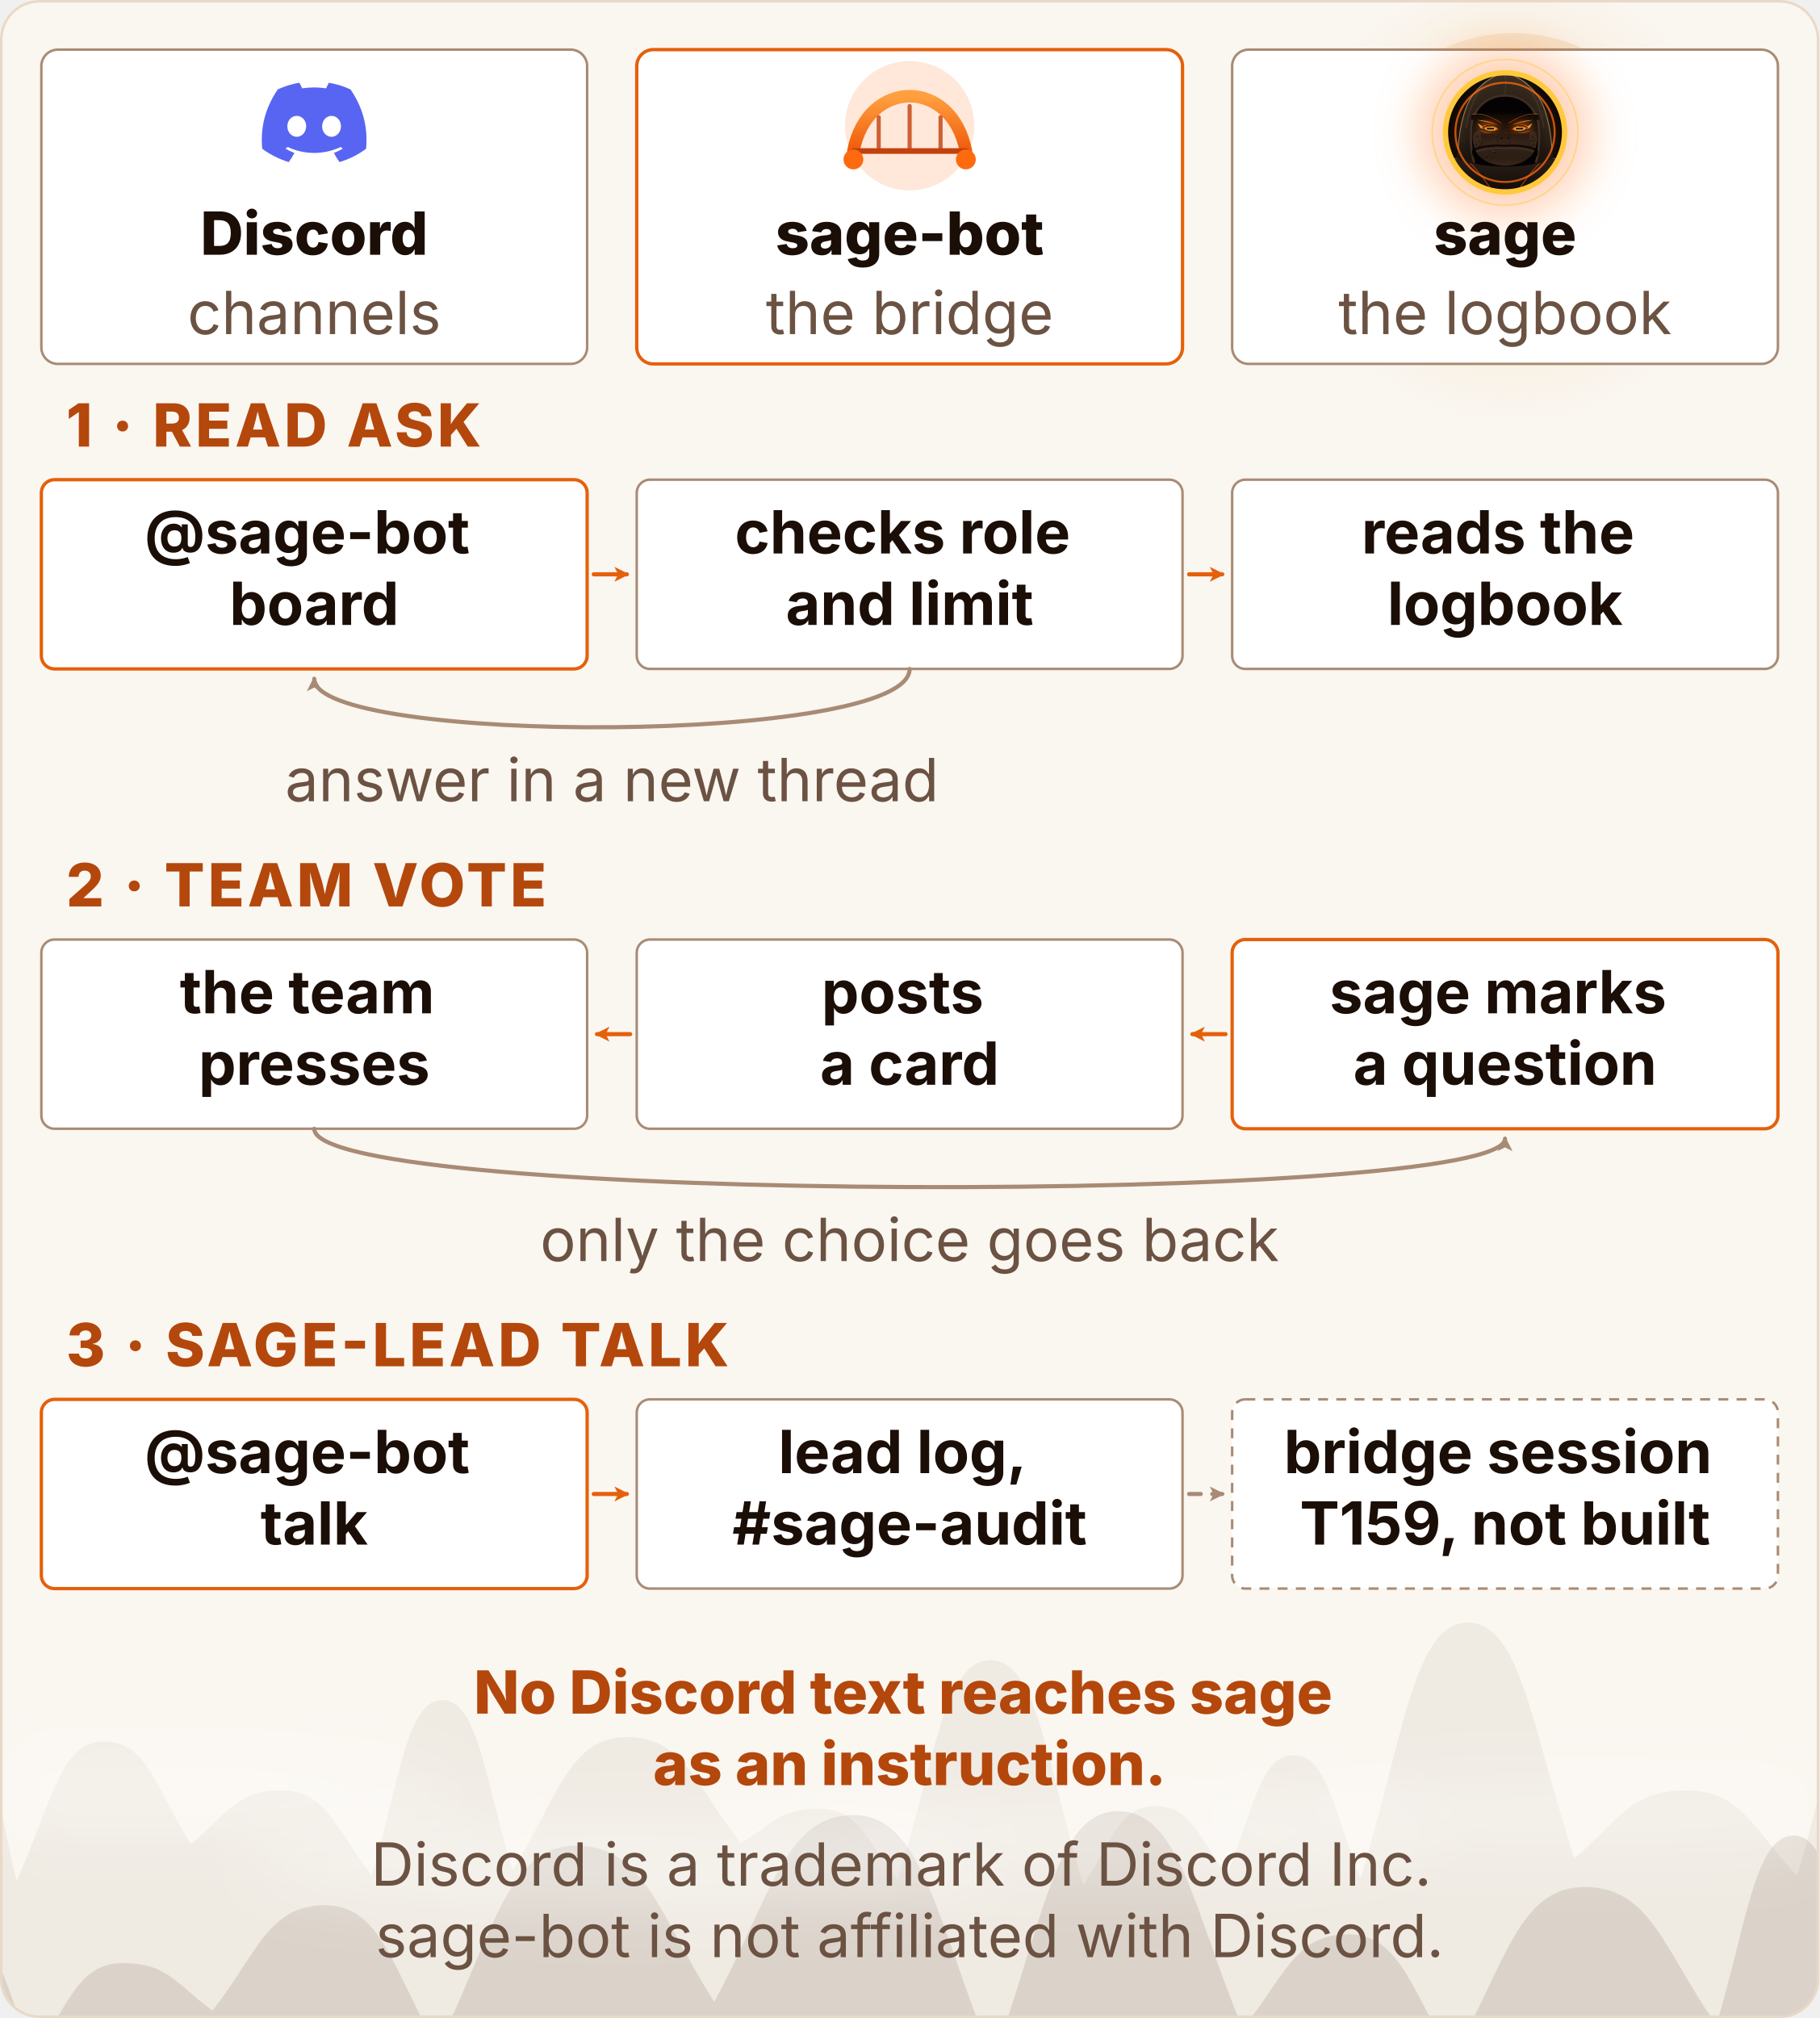
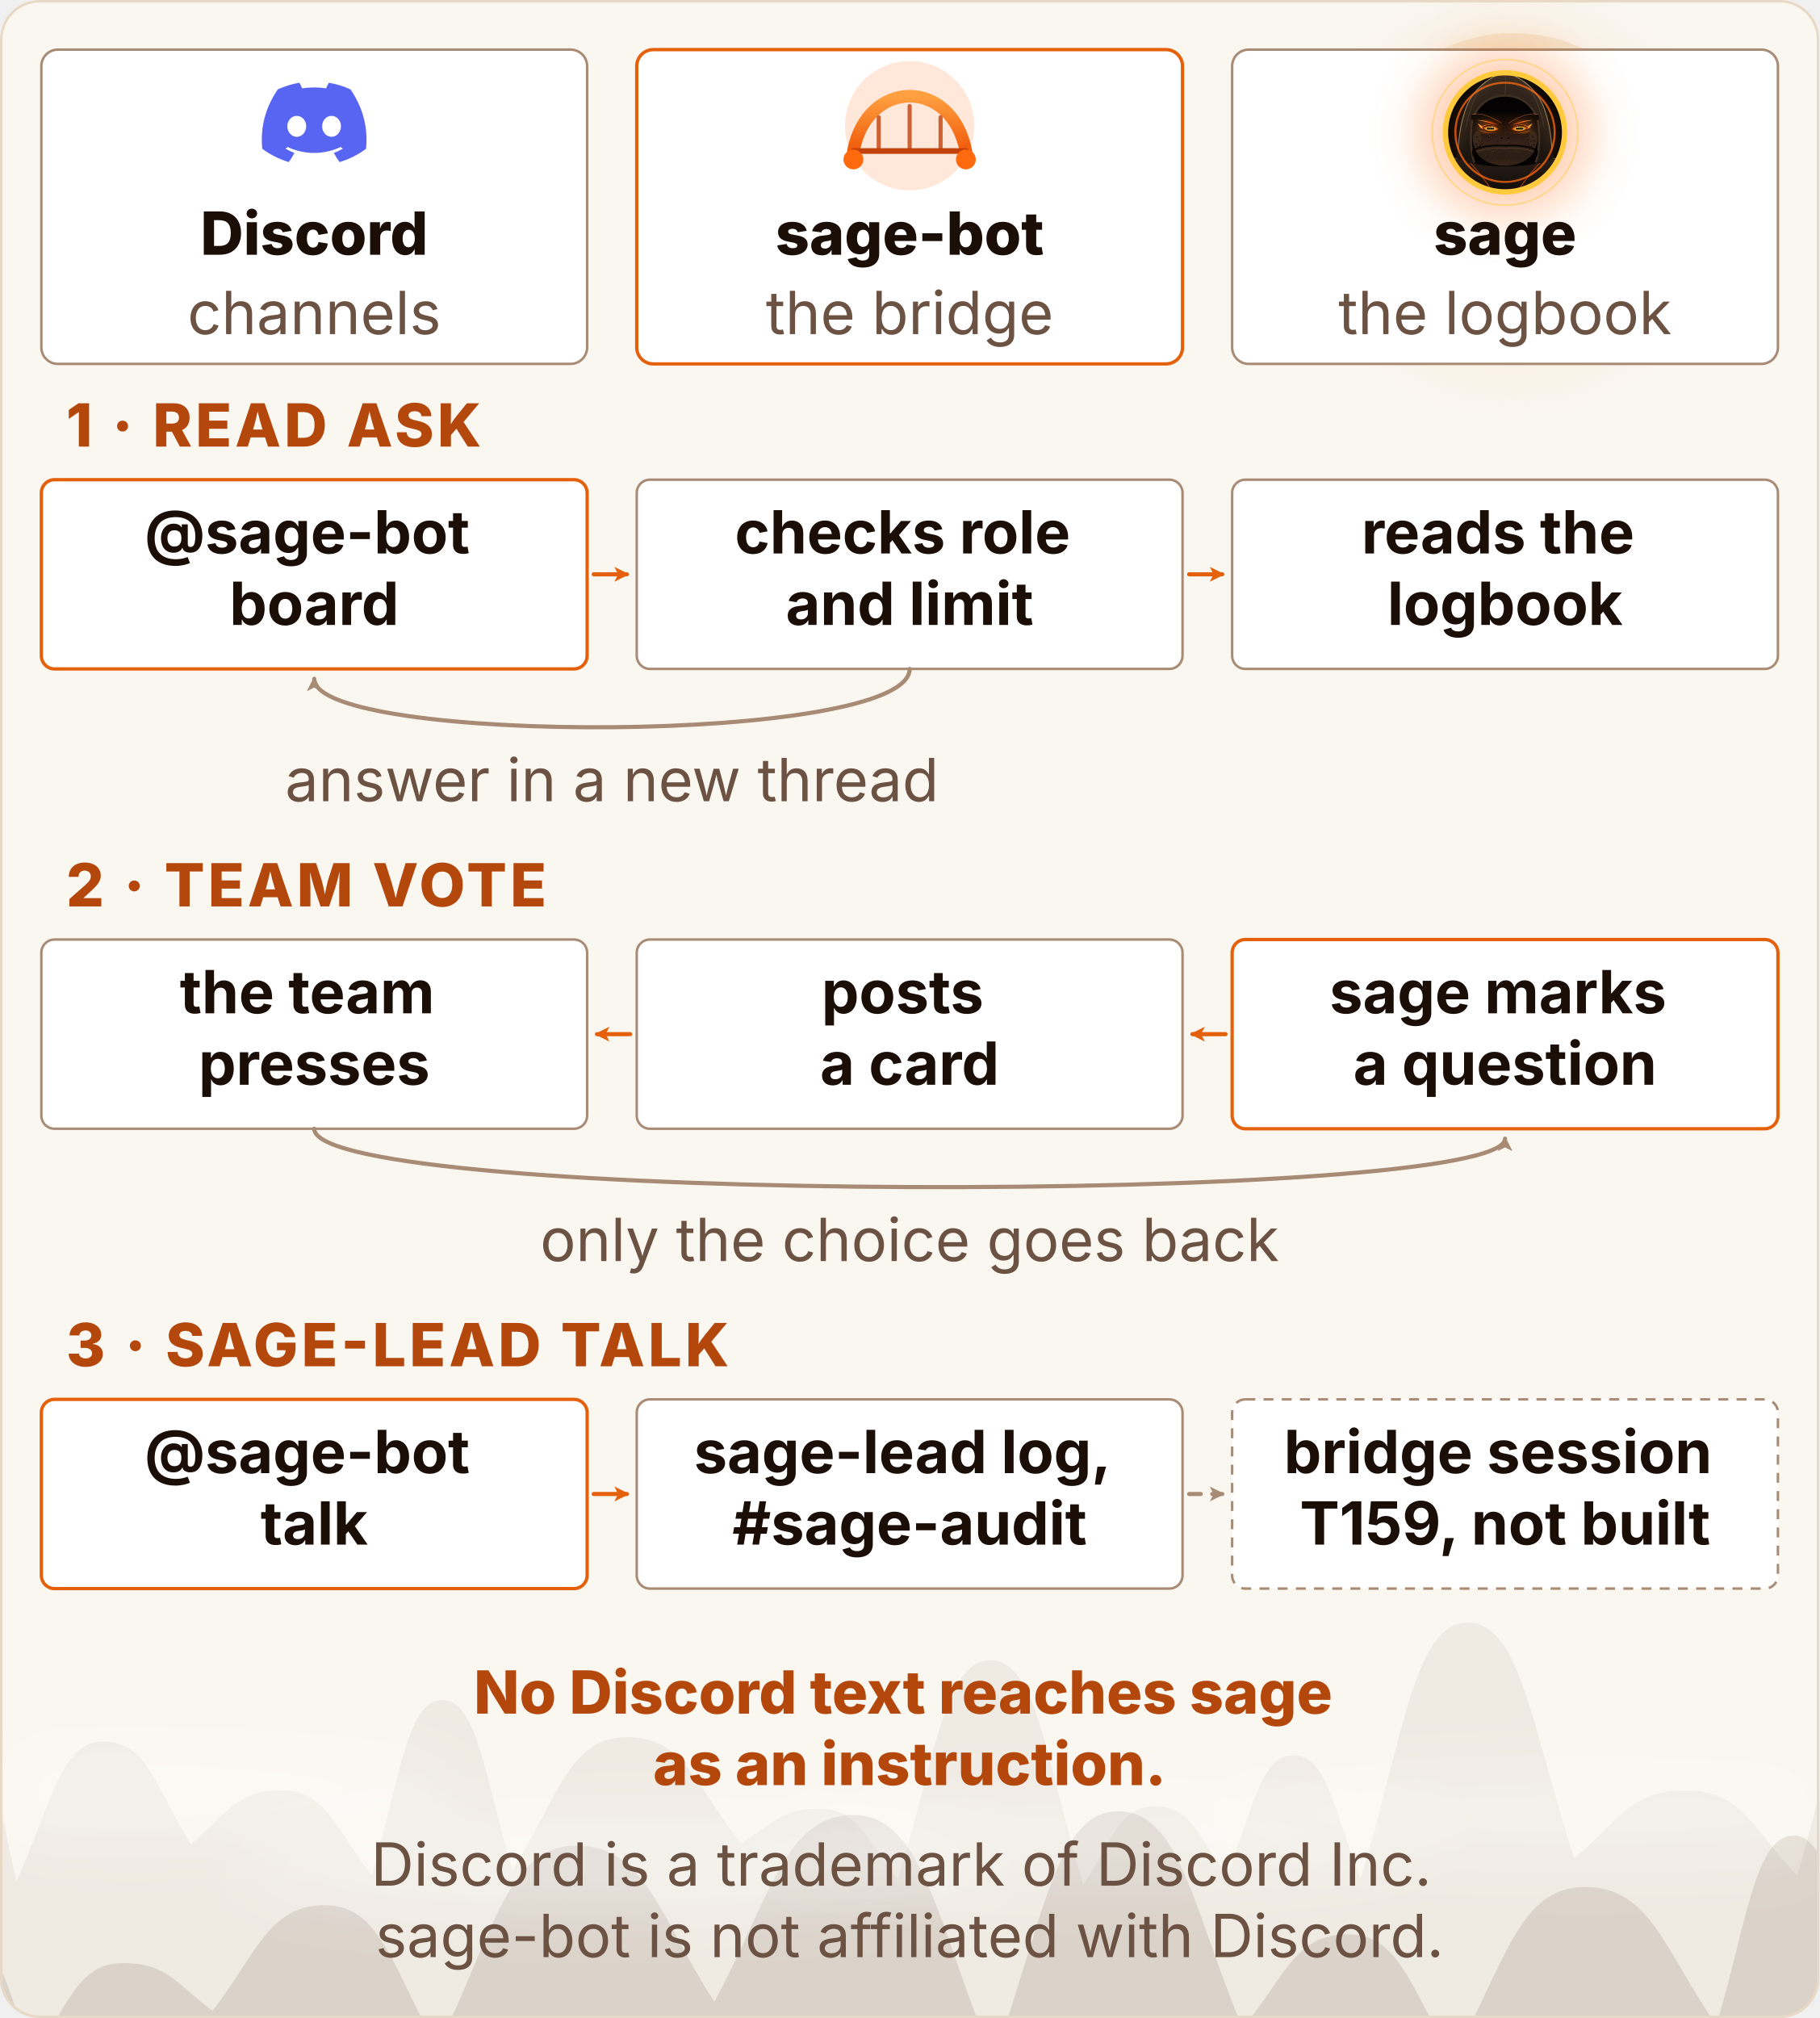
- <svg xmlns="http://www.w3.org/2000/svg" viewBox="0 0 1100 1220" width="1100" height="1220" role="img" aria-label="How sage-bot works: a read ask gets its answer in a new thread, a team vote gives sage only the chosen option, and a sage-lead's talk goes only to the lead log.">
+ <svg xmlns="http://www.w3.org/2000/svg" viewBox="0 0 1100 1220" width="1100" height="1220" role="img" aria-label="How sage-bot works: a read ask gets its answer in a new thread, a team vote gives sage only the chosen option, and a sage-lead's talk goes only to the sage-lead log.">
  <style>.pulse{animation:pulse 5s ease-in-out infinite}@keyframes pulse{50%{opacity:.55}}@media (prefers-reduced-motion:reduce){.pulse{animation:none}}</style>
  <defs>
    <linearGradient id="how-l-sky" x1="0" y1="0" x2="0" y2="1">
      <stop offset="0" stop-color="#080605" />
      <stop offset="0.45" stop-color="#1B120C" />
      <stop offset="0.72" stop-color="#22160E" />
      <stop offset="1" stop-color="#0A0706" />
    </linearGradient>
    <radialGradient id="how-l-haze">
      <stop offset="0" stop-color="#FF8A2A" stop-opacity="0.6" />
      <stop offset="0.5" stop-color="#FF6A0F" stop-opacity="0.2" />
      <stop offset="1" stop-color="#FF6A0F" stop-opacity="0" />
    </radialGradient>
    <radialGradient id="how-l-moonglow">
      <stop offset="0.55" stop-color="#F2CD96" stop-opacity="0.5" />
      <stop offset="1" stop-color="#F2CD96" stop-opacity="0" />
    </radialGradient>
    <radialGradient id="how-l-moon" cx="0.4" cy="0.36" r="0.72">
      <stop offset="0" stop-color="#F8E7C6" />
      <stop offset="0.6" stop-color="#E4BC88" />
      <stop offset="1" stop-color="#B8844F" />
    </radialGradient>
    <radialGradient id="how-l-iris" cx="0.51" cy="0.52" r="0.56">
      <stop offset="0" stop-color="#FFF4C2" />
      <stop offset="0.16" stop-color="#FFD54A" />
      <stop offset="0.4" stop-color="#FDB022" />
      <stop offset="0.66" stop-color="#EE7A0C" />
      <stop offset="0.86" stop-color="#A83E08" />
      <stop offset="1" stop-color="#4A1803" />
    </radialGradient>
    <linearGradient id="how-l-lid" x1="0" y1="0.34" x2="0" y2="0.96">
      <stop offset="0" stop-color="#000" stop-opacity="0.85" />
      <stop offset="1" stop-color="#000" stop-opacity="0" />
    </linearGradient>
    <linearGradient id="how-l-markR" x1="0" y1="0.5" x2="1" y2="0.3">
      <stop offset="0" stop-color="#B83A0A" />
      <stop offset="0.55" stop-color="#FF6A0F" />
      <stop offset="1" stop-color="#FFB050" />
    </linearGradient>
    <linearGradient id="how-l-markL" x1="1" y1="0.5" x2="0" y2="0.3">
      <stop offset="0" stop-color="#B83A0A" />
      <stop offset="0.55" stop-color="#FF6A0F" />
      <stop offset="1" stop-color="#FFB050" />
    </linearGradient>
    <linearGradient id="how-l-skin" x1="0" y1="0" x2="0" y2="1">
      <stop offset="0" stop-color="#040202" />
      <stop offset="0.32" stop-color="#1A110B" />
      <stop offset="0.6" stop-color="#33231A" />
      <stop offset="0.86" stop-color="#2C1E14" />
      <stop offset="1" stop-color="#3A2618" />
    </linearGradient>
    <linearGradient id="how-l-robe" x1="0" y1="0" x2="0" y2="1">
      <stop offset="0" stop-color="#2B2018" />
      <stop offset="1" stop-color="#100B08" />
    </linearGradient>
    <linearGradient id="how-l-bust" x1="0" y1="0" x2="0" y2="1">
      <stop offset="0" stop-color="#2B2018" />
      <stop offset="1" stop-color="#0A0604" />
    </linearGradient>
    <linearGradient id="how-l-hood" x1="0" y1="0" x2="0" y2="1">
      <stop offset="0" stop-color="#382A1F" />
      <stop offset="1" stop-color="#18120D" />
    </linearGradient>
    <linearGradient id="how-l-rock" x1="0" y1="0" x2="0" y2="1">
      <stop offset="0" stop-color="#33271D" />
      <stop offset="1" stop-color="#0D0907" />
    </linearGradient>
    <radialGradient id="how-l-disc" cx="0.5" cy="0.42" r="0.62">
      <stop offset="0" stop-color="#3B2B1E" />
      <stop offset="1" stop-color="#100B08" />
    </radialGradient>
    <radialGradient id="how-l-orb" cx="0.4" cy="0.38" r="0.65">
      <stop offset="0" stop-color="#FFF6D0" />
      <stop offset="0.45" stop-color="#FFC93C" />
      <stop offset="1" stop-color="#FF6A0F" />
    </radialGradient>
    <linearGradient id="how-l-fall" x1="0" y1="0" x2="0" y2="1">
      <stop offset="0" stop-color="#F4E6CC" stop-opacity="0.95" />
      <stop offset="1" stop-color="#F4E6CC" stop-opacity="0" />
    </linearGradient>
    <linearGradient id="how-l-word" x1="0" y1="0" x2="0" y2="1">
      <stop offset="0.2" stop-color="#FFF8EC" />
      <stop offset="0.5" stop-color="#FFD27A" />
      <stop offset="0.72" stop-color="#FF8A2A" />
      <stop offset="0.9" stop-color="#E2470A" />
    </linearGradient>
    <linearGradient id="how-l-ember" x1="0" y1="0" x2="0" y2="1">
      <stop offset="0" stop-color="#FFA040" />
      <stop offset="1" stop-color="#F05A0A" />
    </linearGradient>
    <filter id="how-l-wordglow" x="-10%" y="-20%" width="120%" height="140%">
      <feGaussianBlur in="SourceAlpha" stdDeviation="10" result="b" />
      <feFlood flood-color="#FF6A0F" flood-opacity="0.7" />
      <feComposite in2="b" operator="in" result="g" />
      <feMerge>
        <feMergeNode in="g" />
        <feMergeNode in="SourceGraphic" />
      </feMerge>
    </filter>
    <filter id="how-l-glow" x="-50%" y="-50%" width="200%" height="200%">
      <feGaussianBlur in="SourceGraphic" stdDeviation="2.6" result="b" />
      <feMerge>
        <feMergeNode in="b" />
        <feMergeNode in="SourceGraphic" />
      </feMerge>
    </filter>
    <filter id="how-l-blur" x="-50%" y="-50%" width="200%" height="200%">
      <feGaussianBlur stdDeviation="14" />
    </filter>
    <filter id="how-l-mist" x="-30%" y="-200%" width="160%" height="500%">
      <feGaussianBlur stdDeviation="20" />
    </filter>
    <marker id="how-l-hot" viewBox="0 0 12 12" refX="10" refY="6" markerWidth="9" markerHeight="9" markerUnits="userSpaceOnUse" orient="auto-start-reverse">
      <path d="M0 0 L12 6 L0 12 L3 6 z" fill="#E5600B" />
    </marker>
    <marker id="how-l-muted" viewBox="0 0 12 12" refX="10" refY="6" markerWidth="9" markerHeight="9" markerUnits="userSpaceOnUse" orient="auto-start-reverse">
      <path d="M0 0 L12 6 L0 12 L3 6 z" fill="#A88B75" />
    </marker>
    <marker id="how-l-bad" viewBox="0 0 12 12" refX="10" refY="6" markerWidth="9" markerHeight="9" markerUnits="userSpaceOnUse" orient="auto-start-reverse">
      <path d="M0 0 L12 6 L0 12 L3 6 z" fill="#C7361F" />
    </marker>
    <marker id="how-l-loop" viewBox="0 0 12 12" refX="10" refY="6" markerWidth="9" markerHeight="9" markerUnits="userSpaceOnUse" orient="auto-start-reverse">
      <path d="M0 0 L12 6 L0 12 L3 6 z" fill="#B4470C" />
    </marker>
    <clipPath id="how-l-frame">
      <rect width="1100" height="1220" rx="24" />
    </clipPath>
  </defs>
  <g clip-path="url(#how-l-frame)">
    <rect width="1100" height="1220" rx="24" fill="#FAF6F0" />
    <circle cx="915" cy="120" r="134.4" fill="url(#how-l-moonglow)" opacity="0.4" />
    <circle cx="915" cy="120" r="100" fill="url(#how-l-moon)" opacity="0.3" />
    <path d="M-60 1220 L-60 1140 C-46 1079.8 -42.5 1030.6 -25 1030.6 C-7.5 1030.6 -4 1078.6 10 1137.3 C31.1 1090.8 36.3 1052.8 62.6 1052.8 C89 1052.8 94.2 1080.8 115.3 1114.9 C137.2 1097 142.7 1082.4 170 1082.4 C197.4 1082.4 202.9 1105.6 224.8 1133.9 C241.8 1075.5 246.1 1027.8 267.4 1027.8 C288.6 1027.8 292.9 1074.1 309.9 1130.7 C337.5 1086.4 344.4 1050.2 378.9 1050.2 C413.4 1050.2 420.3 1079.1 447.9 1114.3 C466.9 1102.9 471.7 1093.5 495.4 1093.5 C519.2 1093.5 523.9 1112.8 542.9 1136.3 C565.3 1063.4 570.9 1003.7 598.9 1003.7 C626.9 1003.7 632.5 1064.9 655 1139.6 C672.3 1113.4 676.7 1091.9 698.4 1091.9 C720.1 1091.9 724.5 1110.6 741.8 1133.4 C758 1093.7 762 1061.2 782.2 1061.2 C802.4 1061.2 806.5 1094.8 822.6 1135.9 C848.5 1050.7 855 981 887.3 981 C919.6 981 926.1 1045.1 951.9 1123.4 C978.9 1100.9 985.6 1082.4 1019.3 1082.4 C1052.9 1082.4 1059.7 1105.6 1086.6 1134 C1108.6 1060.3 1114.1 1000 1141.5 1000 C1169 1000 1174.5 1046.1 1196.5 1102.4 L1196.5 1220 Z" fill="#8C7867" opacity="0.1" />
    <path d="M-60 1220 L-60 1250 C-44 1207.1 -40 1172 -20 1172 C0 1172 4 1203.8 20.1 1242.7 C41.7 1212 47.2 1186.8 74.3 1186.8 C101.4 1186.8 106.8 1199.7 128.5 1215.6 C155.7 1180.5 162.5 1151.8 196.5 1151.8 C230.5 1151.8 237.3 1190.5 264.5 1237.8 C298 1170.7 306.4 1115.8 348.2 1115.8 C390.1 1115.8 398.5 1158.3 431.9 1210.2 C465.7 1148.1 474.1 1097.3 516.2 1097.3 C558.4 1097.3 566.8 1163.9 600.5 1245.3 C630.7 1162.7 638.2 1095 675.9 1095 C713.6 1095 721.2 1154.1 751.4 1226.3 C776.8 1195 783.1 1169.4 814.9 1169.4 C846.7 1169.4 853 1203.1 878.4 1244.1 C910.3 1187.3 918.3 1140.8 958.1 1140.8 C997.9 1140.8 1005.9 1178.4 1037.8 1224.3 C1056.5 1161.3 1061.2 1109.7 1084.7 1109.7 C1108.2 1109.7 1112.9 1171.4 1131.7 1246.7 C1154 1213.1 1159.6 1185.5 1187.5 1185.5 C1215.4 1185.5 1221 1196.7 1243.4 1210.3 L1243.4 1220 Z" fill="#8C7867" opacity="0.2" />
    <ellipse cx="80" cy="1083.1" rx="203.6" ry="26" fill="#FFFFFF" opacity="0.4" filter="url(#how-l-mist)" />
    <ellipse cx="375.7" cy="1125.1" rx="230.1" ry="26" fill="#FFFFFF" opacity="0.4" filter="url(#how-l-mist)" />
    <ellipse cx="666.1" cy="1108.7" rx="205.4" ry="26" fill="#FFFFFF" opacity="0.3" filter="url(#how-l-mist)" />
    <ellipse cx="958.9" cy="1096.6" rx="234.2" ry="26" fill="#FFFFFF" opacity="0.3" filter="url(#how-l-mist)" />
    <rect x="25" y="30" width="330" height="190" rx="10" fill="#FFFFFF" stroke="#A88B75" stroke-width="1.5" />
    <svg x="158.3" y="50" width="63.3" height="48" viewBox="0 0 126.644 96">
      <path d="M81.15,0c-1.238,2.197-2.349,4.47-3.359,6.794-9.598-1.44-19.372-1.44-28.994,0-.985-2.324-2.122-4.597-3.359-6.794-9.017,1.541-17.806,4.243-26.14,8.057C2.779,32.53-1.691,56.373.531,79.886c9.673,7.148,20.508,12.603,32.05,16.088,2.601-3.485,4.9-7.198,6.87-11.062-3.738-1.389-7.35-3.132-10.81-5.152.909-.657,1.793-1.339,2.652-1.995,20.281,9.547,43.77,9.547,64.076,0,.859.707,1.743,1.389,2.652,1.995-3.46,2.046-7.072,3.763-10.835,5.178,1.97,3.864,4.268,7.577,6.87,11.062,11.542-3.485,22.377-8.916,32.051-16.063,2.626-27.277-4.496-50.917-18.817-71.855C98.981,4.268,90.192,1.566,81.175.051l-.025-.051ZM42.28,65.414c-6.238,0-11.416-5.657-11.416-12.653s4.976-12.679,11.391-12.679,11.517,5.708,11.416,12.679c-.101,6.971-5.026,12.653-11.391,12.653ZM84.358,65.414c-6.264,0-11.391-5.657-11.391-12.653s4.976-12.679,11.391-12.679,11.492,5.708,11.391,12.679c-.101,6.971-5.026,12.653-11.391,12.653Z" fill="#5865f2" />
    </svg>
    <text x="190" y="154" font-family="-apple-system, BlinkMacSystemFont, 'Segoe UI', Inter, Helvetica, Arial, sans-serif" font-size="36" font-weight="800" fill="#1A0E07" text-anchor="middle">
      <tspan x="190" dy="0">Discord</tspan>
    </text>
    <text x="190" y="202" font-family="-apple-system, BlinkMacSystemFont, 'Segoe UI', Inter, Helvetica, Arial, sans-serif" font-size="36" font-weight="400" fill="#6B5242" text-anchor="middle">
      <tspan x="190" dy="0">channels</tspan>
    </text>
    <rect x="385" y="30" width="330" height="190" rx="10" fill="#FFFFFF" stroke="#E5600B" stroke-width="2" />
    <g class="pulse">
      <circle cx="550" cy="76" r="39.1" fill="#FF6A0F" opacity="0.16" />
    </g>
    <path d="M516 91.3 C 524.5 47.1, 575.5 47.1, 584 91.3" fill="none" stroke="url(#how-l-ember)" stroke-width="7.6" stroke-linecap="round" />
    <path d="M516 91.3 L 584 91.3" fill="none" stroke="#C2410C" stroke-width="3.4" stroke-linecap="round" />
    <path d="M531.3 70.9 L 531.3 91.3 M550 64.1 L 550 91.3 M568.7 70.9 L 568.7 91.3" fill="none" stroke="#C2410C" stroke-width="2.5" stroke-linecap="round" opacity="0.8" />
    <circle cx="516" cy="96.4" r="6" fill="#FF6A0F" />
    <circle cx="584" cy="96.4" r="6" fill="#FF6A0F" />
    <text x="550" y="154" font-family="-apple-system, BlinkMacSystemFont, 'Segoe UI', Inter, Helvetica, Arial, sans-serif" font-size="36" font-weight="800" fill="#1A0E07" text-anchor="middle">
      <tspan x="550" dy="0">sage-bot</tspan>
    </text>
    <text x="550" y="202" font-family="-apple-system, BlinkMacSystemFont, 'Segoe UI', Inter, Helvetica, Arial, sans-serif" font-size="36" font-weight="400" fill="#6B5242" text-anchor="middle">
      <tspan x="550" dy="0">the bridge</tspan>
    </text>
    <rect x="745" y="30" width="330" height="190" rx="10" fill="#FFFFFF" stroke="#A88B75" stroke-width="1.5" />
    <g class="pulse">
      <circle cx="910" cy="80" r="50" fill="#FF6A0F" opacity="0.34" filter="url(#how-l-blur)" />
    </g>
    <circle cx="910" cy="80" r="44" fill="none" stroke="#FFC93C" stroke-width="1" opacity="0.45" />
    <defs>
      <clipPath id="how-l-emblem">
        <circle cx="910" cy="80" r="36" />
      </clipPath>
    </defs>
    <circle cx="910" cy="80" r="36" fill="#0A0604" />
    <g clip-path="url(#how-l-emblem)">
      <g class="pulse">
        <ellipse cx="910" cy="80.9" rx="39.8" ry="30.3" fill="url(#how-l-haze)" opacity="0.48" />
      </g>
      <path d="M885 94.5 C878.2 96 871 99.5 867.9 109.3 L866.4 121.8 L953.6 121.8 L952.1 109.3 C949 99.5 941.8 96 935 94.5 Z" fill="url(#how-l-bust)" />
      <path d="M881.6 95.3 C876.3 96.8 870.6 100.2 867.9 109.7" fill="none" stroke="#F2C88C" stroke-width="0.4" opacity="0.45" stroke-linecap="round" />
      <path d="M938.4 95.3 C943.7 96.8 949.4 100.2 952.1 109.7" fill="none" stroke="#F2C88C" stroke-width="0.4" opacity="0.45" stroke-linecap="round" />
      <path d="M887.3 96.8 C892.6 102.1 898.6 109.3 905.1 119.9" fill="none" stroke="#C2410C" stroke-width="0.6" opacity="0.8" stroke-linecap="round" />
      <path d="M932.7 96.8 C927.4 102.1 921.4 109.3 914.9 119.9" fill="none" stroke="#C2410C" stroke-width="0.6" opacity="0.8" stroke-linecap="round" />
      <path d="M910 43.4 C914.9 45.3 927.8 50.2 933.5 65 C936.9 73.7 938 84.7 939.2 95.7 C933.1 99.1 923.3 100.6 910 100.6 C896.7 100.6 886.9 99.1 880.8 95.7 C882 84.7 883.1 73.7 886.5 65 C892.2 50.2 905.1 45.3 910 43.4 Z" fill="url(#how-l-hood)" />
      <path d="M898.3 49.1 C892.6 55.9 888.4 65.4 886.5 77.1" fill="none" stroke="#4A392B" stroke-width="0.5" opacity="0.8" stroke-linecap="round" />
      <path d="M921.7 49.1 C927.4 55.9 931.6 65.4 933.5 77.1" fill="none" stroke="#4A392B" stroke-width="0.5" opacity="0.8" stroke-linecap="round" />
      <path d="M910 43.4 C910.6 48.3 910.4 52.8 910 57" fill="none" stroke="#4A392B" stroke-width="0.5" stroke-linecap="round" opacity="0.8" />
      <path d="M881.6 90.4 C882.3 80.9 883.5 73.3 886.5 65 C892.2 50.2 905.1 45.3 910 43.4 C914.9 45.3 927.8 50.2 933.5 65 C936.5 73.3 937.7 80.9 938.4 90.4" fill="none" stroke="#F2C88C" stroke-width="0.5" opacity="0.6" filter="url(#how-l-glow)" />
      <path d="M910 57.8 C921 57.8 928.6 65.4 930.1 74.8 C931.2 83.5 930.5 93 928.6 98.3 C923.3 101.4 896.7 101.4 891.4 98.3 C889.5 93 888.8 83.5 889.9 74.8 C891.4 65.4 899 57.8 910 57.8 Z" fill="#040202" />
      <path d="M891.4 98.3 C889.5 93 888.8 83.5 889.9 74.8 C891.4 65.4 899 57.8 910 57.8 C921 57.8 928.6 65.4 930.1 74.8 C931.2 83.5 930.5 93 928.6 98.3" fill="none" stroke="#3E2F23" stroke-width="1.3" />
      <path d="M891.1 71.8 C889.5 79 889.9 87 892.9 92.6 C897.1 98.3 904.3 100.2 910 100.2 C915.7 100.2 922.9 98.3 927.1 92.6 C930.1 87 930.5 79 928.9 71.8 C925.2 64.6 894.8 64.6 891.1 71.8 Z" fill="url(#how-l-skin)" />
      <ellipse cx="893.3" cy="84.3" rx="2.7" ry="4.9" fill="#3A291C" opacity="0.85" />
      <path d="M895.6 80.1 C896.4 83.5 896 87.3 894.5 89.2" fill="none" stroke="#120C08" stroke-width="0.3" stroke-linecap="round" opacity="0.7" />
      <circle cx="893.3" cy="82.8" r="0.5" fill="#1D130C" />
      <circle cx="894.3" cy="85.4" r="0.5" fill="#1D130C" />
      <circle cx="892.6" cy="87.3" r="0.5" fill="#1D130C" />
      <circle cx="893.7" cy="88.5" r="0.5" fill="#1D130C" />
      <ellipse cx="926.7" cy="84.3" rx="2.7" ry="4.9" fill="#3A291C" opacity="0.85" />
      <path d="M924.4 80.1 C923.6 83.5 924 87.3 925.5 89.2" fill="none" stroke="#120C08" stroke-width="0.3" stroke-linecap="round" opacity="0.7" />
      <circle cx="926.7" cy="82.8" r="0.5" fill="#1D130C" />
      <circle cx="925.7" cy="85.4" r="0.5" fill="#1D130C" />
      <circle cx="927.4" cy="87.3" r="0.5" fill="#1D130C" />
      <circle cx="926.3" cy="88.5" r="0.5" fill="#1D130C" />
      <circle cx="901.7" cy="82.9" r="0.7" fill="#1D130C" opacity="0.85" />
      <circle cx="901.5" cy="82.6" r="0.3" fill="#9A7050" opacity="0.5" />
      <circle cx="896.4" cy="86.3" r="0.6" fill="#1D130C" opacity="0.85" />
      <circle cx="896.2" cy="86.1" r="0.3" fill="#9A7050" opacity="0.5" />
      <circle cx="922.4" cy="86.4" r="0.3" fill="#1D130C" opacity="0.85" />
      <circle cx="922.3" cy="86.2" r="0.1" fill="#9A7050" opacity="0.5" />
      <circle cx="899.3" cy="93.8" r="0.6" fill="#1D130C" opacity="0.85" />
      <circle cx="899.1" cy="93.6" r="0.3" fill="#9A7050" opacity="0.5" />
      <circle cx="902.7" cy="95.1" r="0.3" fill="#1D130C" opacity="0.85" />
      <circle cx="902.6" cy="95" r="0.1" fill="#9A7050" opacity="0.5" />
      <circle cx="910.8" cy="80.3" r="0.6" fill="#1D130C" opacity="0.85" />
      <circle cx="910.7" cy="80.1" r="0.3" fill="#9A7050" opacity="0.5" />
      <circle cx="927.4" cy="85" r="0.8" fill="#1D130C" opacity="0.85" />
      <circle cx="927.2" cy="84.8" r="0.3" fill="#9A7050" opacity="0.5" />
      <circle cx="927" cy="84.3" r="0.4" fill="#1D130C" opacity="0.85" />
      <circle cx="926.9" cy="84.2" r="0.2" fill="#9A7050" opacity="0.5" />
      <circle cx="900.7" cy="91.3" r="0.3" fill="#1D130C" opacity="0.85" />
      <circle cx="900.6" cy="91.2" r="0.1" fill="#9A7050" opacity="0.5" />
      <circle cx="910.4" cy="96.3" r="0.5" fill="#1D130C" opacity="0.85" />
      <circle cx="910.2" cy="96.2" r="0.2" fill="#9A7050" opacity="0.5" />
      <circle cx="895.2" cy="85.7" r="0.6" fill="#1D130C" opacity="0.85" />
      <circle cx="895" cy="85.5" r="0.3" fill="#9A7050" opacity="0.5" />
      <circle cx="911.9" cy="97.9" r="0.3" fill="#1D130C" opacity="0.85" />
      <circle cx="911.8" cy="97.7" r="0.2" fill="#9A7050" opacity="0.5" />
      <circle cx="912.5" cy="86.1" r="0.7" fill="#1D130C" opacity="0.85" />
      <circle cx="912.2" cy="85.8" r="0.3" fill="#9A7050" opacity="0.5" />
      <circle cx="912.6" cy="97.6" r="0.4" fill="#1D130C" opacity="0.85" />
      <circle cx="912.5" cy="97.4" r="0.2" fill="#9A7050" opacity="0.5" />
      <circle cx="902" cy="95.8" r="0.5" fill="#1D130C" opacity="0.85" />
      <circle cx="901.8" cy="95.6" r="0.2" fill="#9A7050" opacity="0.5" />
      <circle cx="924.1" cy="83.8" r="0.7" fill="#1D130C" opacity="0.85" />
      <circle cx="923.9" cy="83.6" r="0.3" fill="#9A7050" opacity="0.5" />
      <circle cx="903.9" cy="96.5" r="0.5" fill="#1D130C" opacity="0.85" />
      <circle cx="903.8" cy="96.3" r="0.2" fill="#9A7050" opacity="0.5" />
      <circle cx="903.1" cy="91.8" r="0.8" fill="#1D130C" opacity="0.85" />
      <circle cx="902.8" cy="91.5" r="0.4" fill="#9A7050" opacity="0.5" />
      <circle cx="909.7" cy="94.3" r="0.4" fill="#1D130C" opacity="0.85" />
      <circle cx="909.6" cy="94.2" r="0.2" fill="#9A7050" opacity="0.5" />
      <circle cx="910.4" cy="80.7" r="0.6" fill="#1D130C" opacity="0.85" />
      <circle cx="910.2" cy="80.5" r="0.3" fill="#9A7050" opacity="0.5" />
      <circle cx="899.2" cy="94.6" r="0.5" fill="#1D130C" opacity="0.85" />
      <circle cx="899" cy="94.5" r="0.2" fill="#9A7050" opacity="0.5" />
      <circle cx="922.6" cy="93.6" r="0.4" fill="#1D130C" opacity="0.85" />
      <circle cx="922.5" cy="93.5" r="0.2" fill="#9A7050" opacity="0.5" />
      <circle cx="901.8" cy="83.2" r="0.4" fill="#1D130C" opacity="0.85" />
      <circle cx="901.6" cy="83.1" r="0.2" fill="#9A7050" opacity="0.5" />
      <circle cx="909.5" cy="91.3" r="0.3" fill="#1D130C" opacity="0.85" />
      <circle cx="909.4" cy="91.2" r="0.1" fill="#9A7050" opacity="0.5" />
      <circle cx="894.3" cy="88.1" r="0.8" fill="#1D130C" opacity="0.85" />
      <circle cx="894" cy="87.8" r="0.4" fill="#9A7050" opacity="0.5" />
      <circle cx="918.5" cy="96.5" r="0.5" fill="#1D130C" opacity="0.85" />
      <circle cx="918.3" cy="96.3" r="0.2" fill="#9A7050" opacity="0.5" />
      <circle cx="904.8" cy="82.1" r="0.8" fill="#1D130C" opacity="0.85" />
      <circle cx="904.6" cy="81.8" r="0.3" fill="#9A7050" opacity="0.5" />
      <circle cx="904.1" cy="91.9" r="0.7" fill="#1D130C" opacity="0.85" />
      <circle cx="903.9" cy="91.6" r="0.3" fill="#9A7050" opacity="0.5" />
      <circle cx="921.7" cy="94.6" r="0.4" fill="#1D130C" opacity="0.85" />
      <circle cx="921.6" cy="94.5" r="0.2" fill="#9A7050" opacity="0.5" />
      <circle cx="899" cy="94.1" r="0.7" fill="#1D130C" opacity="0.85" />
      <circle cx="898.8" cy="93.8" r="0.3" fill="#9A7050" opacity="0.5" />
      <circle cx="905.4" cy="85.5" r="0.6" fill="#1D130C" opacity="0.85" />
      <circle cx="905.2" cy="85.4" r="0.2" fill="#9A7050" opacity="0.5" />
      <circle cx="917.4" cy="96" r="0.4" fill="#1D130C" opacity="0.85" />
      <circle cx="917.3" cy="95.9" r="0.2" fill="#9A7050" opacity="0.5" />
      <circle cx="910.3" cy="78.3" r="0.6" fill="#1D130C" opacity="0.85" />
      <circle cx="910.1" cy="78.1" r="0.2" fill="#9A7050" opacity="0.5" />
      <circle cx="900.8" cy="82.5" r="0.7" fill="#1D130C" opacity="0.85" />
      <circle cx="900.6" cy="82.2" r="0.3" fill="#9A7050" opacity="0.5" />
      <circle cx="906.4" cy="97.9" r="0.5" fill="#1D130C" opacity="0.85" />
      <circle cx="906.2" cy="97.7" r="0.2" fill="#9A7050" opacity="0.5" />
      <circle cx="904.3" cy="97.2" r="0.4" fill="#1D130C" opacity="0.85" />
      <circle cx="904.1" cy="97" r="0.2" fill="#9A7050" opacity="0.5" />
      <path d="M889.5 69.5 C894.1 68.4 900.9 70.3 908.9 75.6 C902.4 73.3 895.6 72.2 889.5 72.6 Z" fill="#120B07" />
      <path d="M930.5 69.5 C925.9 68.4 919.1 70.3 911.1 75.6 C917.6 73.3 924.4 72.2 930.5 72.6 Z" fill="#120B07" />
      <path d="M890.3 69 C894.8 68.2 900.9 69.9 907.7 74.4" fill="none" stroke="#FF8A2A" stroke-width="0.3" opacity="0.6" stroke-linecap="round" />
      <path d="M929.7 69 C925.2 68.2 919.1 69.9 912.3 74.4" fill="none" stroke="#FF8A2A" stroke-width="0.3" opacity="0.6" stroke-linecap="round" />
      <g class="pulse">
        <ellipse cx="900.5" cy="77.5" rx="8.7" ry="4.2" fill="#FF6A0F" opacity="0.45" filter="url(#how-l-blur)" />
        <ellipse cx="919.5" cy="77.5" rx="8.7" ry="4.2" fill="#FF6A0F" opacity="0.45" filter="url(#how-l-blur)" />
      </g>
      <defs>
        <clipPath id="how-l-eye1">
          <path d="M906.1 78.2 C904.6 76.1 900 74.7 896.4 76.9 C897.6 79.4 902.8 80.6 906.1 78.2 Z" />
        </clipPath>
      </defs>
      <path d="M905.7 75.6 C903.1 74 898.6 72.8 893.3 72.6 C898 73.5 901.8 74.5 905.7 75.6 Z" fill="url(#how-l-markL)" filter="url(#how-l-glow)" />
      <path d="M906.4 78.1 C904.8 75.5 900 74 896.1 76.2 L893.5 74.6 L895.2 77.4 C899.4 78.8 903.2 78.8 906.1 78.2 Z" fill="url(#how-l-markL)" filter="url(#how-l-glow)" />
      <path d="M902.1 80.5 C899 80.7 896.1 79.7 893.4 78.4 C895.8 79.4 898.6 80.1 902.1 80.5 Z" fill="url(#how-l-markL)" filter="url(#how-l-glow)" />
      <path d="M906.1 78.2 C904.6 76.1 900 74.7 896.4 76.9 C897.6 79.4 902.8 80.6 906.1 78.2 Z" fill="url(#how-l-iris)" />
      <g clip-path="url(#how-l-eye1)">
        <path d="M900.1 77.8 L897 77.9 M900.1 77.9 L897.2 78.6 M900.2 78.1 L897.7 79.3 M900.4 78.2 L898.4 79.9 M900.7 78.3 L899.3 80.3 M900.9 78.3 L900.3 80.6 M901.2 78.3 L901.4 80.7 M901.5 78.3 L902.5 80.5 M901.8 78.2 L903.4 80.2 M902 78.1 L904.3 79.7 M902.1 78 L904.9 79.1 M902.2 77.9 L905.3 78.4 M902.3 77.7 L905.4 77.6 M902.2 77.6 L905.2 76.9 M902.1 77.4 L904.7 76.2 M901.9 77.3 L904 75.6 M901.7 77.2 L903.1 75.2 M901.4 77.2 L902.1 74.9 M901.1 77.2 L901 74.9 M900.8 77.2 L899.9 75 M900.6 77.3 L898.9 75.3 M900.4 77.4 L898.1 75.8 M900.2 77.5 L897.4 76.4 M900.1 77.6 L897.1 77.1" fill="none" stroke="#7A3203" stroke-width="0.1" opacity="0.3" />
        <g class="pulse">
          <rect x="898.4" y="76.9" width="5.5" height="1.7" rx="0.9" fill="#FFF1A8" opacity="0.5" />
        </g>
        <rect x="898.9" y="77.3" width="4.6" height="1" rx="0.5" fill="#050302" />
        <rect x="895.8" y="74.3" width="10.6" height="3.2" rx="0" fill="url(#how-l-lid)" />
      </g>
      <path d="M906.1 78.2 C904.6 76.1 900 74.7 896.4 76.9 C897.6 79.4 902.8 80.6 906.1 78.2 Z" fill="none" stroke="#050302" stroke-width="0.2" />
      <path d="M906 77.6 C904.4 75.5 900 74.1 896.1 76.2" fill="none" stroke="#050302" stroke-width="0.2" stroke-linecap="round" />
      <ellipse cx="902.3" cy="76.9" rx="0.4" ry="0.2" fill="#FFFFFF" opacity="0.92" />
      <circle cx="901.6" cy="76.6" r="0.1" fill="#FFFFFF" opacity="0.8" />
      <defs>
        <clipPath id="how-l-eye2">
          <path d="M913.9 78.2 C915.4 76.1 920 74.7 923.6 76.9 C922.4 79.4 917.2 80.6 913.9 78.2 Z" />
        </clipPath>
      </defs>
      <path d="M914.3 75.6 C916.9 74 921.4 72.8 926.7 72.6 C922 73.5 918.2 74.5 914.3 75.6 Z" fill="url(#how-l-markR)" filter="url(#how-l-glow)" />
      <path d="M913.6 78.1 C915.2 75.5 920 74 923.9 76.2 L926.5 74.6 L924.8 77.4 C920.6 78.8 916.8 78.8 913.9 78.2 Z" fill="url(#how-l-markR)" filter="url(#how-l-glow)" />
      <path d="M917.9 80.5 C921 80.7 923.9 79.7 926.6 78.4 C924.2 79.4 921.4 80.1 917.9 80.5 Z" fill="url(#how-l-markR)" filter="url(#how-l-glow)" />
      <path d="M913.9 78.2 C915.4 76.1 920 74.7 923.6 76.9 C922.4 79.4 917.2 80.6 913.9 78.2 Z" fill="url(#how-l-iris)" />
      <g clip-path="url(#how-l-eye2)">
        <path d="M919.9 77.8 L923 77.9 M919.9 77.9 L922.8 78.6 M919.8 78.1 L922.3 79.3 M919.6 78.2 L921.6 79.9 M919.3 78.3 L920.7 80.3 M919.1 78.3 L919.7 80.6 M918.8 78.3 L918.6 80.7 M918.5 78.3 L917.5 80.5 M918.2 78.2 L916.6 80.2 M918 78.1 L915.7 79.7 M917.9 78 L915.1 79.1 M917.8 77.9 L914.7 78.4 M917.7 77.7 L914.6 77.6 M917.8 77.6 L914.8 76.9 M917.9 77.4 L915.3 76.2 M918.1 77.3 L916 75.6 M918.3 77.2 L916.9 75.2 M918.6 77.2 L917.9 74.9 M918.9 77.2 L919 74.9 M919.2 77.2 L920.1 75 M919.4 77.3 L921.1 75.3 M919.6 77.4 L921.9 75.8 M919.8 77.5 L922.6 76.4 M919.9 77.6 L922.9 77.1" fill="none" stroke="#7A3203" stroke-width="0.1" opacity="0.3" />
        <g class="pulse">
          <rect x="916.1" y="76.9" width="5.5" height="1.7" rx="0.9" fill="#FFF1A8" opacity="0.5" />
        </g>
        <rect x="916.5" y="77.3" width="4.6" height="1" rx="0.5" fill="#050302" />
        <rect x="913.5" y="74.3" width="10.6" height="3.2" rx="0" fill="url(#how-l-lid)" />
      </g>
      <path d="M913.9 78.2 C915.4 76.1 920 74.7 923.6 76.9 C922.4 79.4 917.2 80.6 913.9 78.2 Z" fill="none" stroke="#050302" stroke-width="0.2" />
      <path d="M914 77.6 C915.6 75.5 920 74.1 923.9 76.2" fill="none" stroke="#050302" stroke-width="0.2" stroke-linecap="round" />
      <ellipse cx="917.7" cy="76.9" rx="0.4" ry="0.2" fill="#FFFFFF" opacity="0.92" />
      <circle cx="918.4" cy="76.6" r="0.1" fill="#FFFFFF" opacity="0.8" />
      <ellipse cx="907.9" cy="83.5" rx="0.7" ry="0.4" fill="#070403" />
      <ellipse cx="912.1" cy="83.5" rx="0.7" ry="0.4" fill="#070403" />
      <path d="M892.9 91.7 C897.9 89.8 903.9 89.4 910 89.8 C916.1 89.4 922.1 89.8 927.1 91.7" fill="none" stroke="#8A6242" stroke-width="0.3" stroke-linecap="round" opacity="0.55" />
      <path d="M890.7 90.7 C896.4 88.1 903.6 87.7 910 88.1 C916.4 87.7 923.6 88.1 929.3 90.7" fill="none" stroke="#050302" stroke-width="0.9" stroke-linecap="round" />
      <path d="M890.7 90.7 C890.1 91.9 890.3 93.4 891.2 94.7" fill="none" stroke="#050302" stroke-width="0.6" stroke-linecap="round" />
      <path d="M929.3 90.7 C929.9 91.9 929.7 93.4 928.8 94.7" fill="none" stroke="#050302" stroke-width="0.6" stroke-linecap="round" />
    </g>
    <circle cx="910" cy="80" r="36" fill="none" stroke="#FFC93C" stroke-width="3.2" />
    <circle cx="910" cy="80" r="30" fill="none" stroke="#FF6A0F" stroke-width="1.2" opacity="0.75" />
    <text x="910" y="154" font-family="-apple-system, BlinkMacSystemFont, 'Segoe UI', Inter, Helvetica, Arial, sans-serif" font-size="36" font-weight="800" fill="#1A0E07" text-anchor="middle">
      <tspan x="910" dy="0">sage</tspan>
    </text>
    <text x="910" y="202" font-family="-apple-system, BlinkMacSystemFont, 'Segoe UI', Inter, Helvetica, Arial, sans-serif" font-size="36" font-weight="400" fill="#6B5242" text-anchor="middle">
      <tspan x="910" dy="0">the logbook</tspan>
    </text>
    <text x="40" y="270" font-family="-apple-system, BlinkMacSystemFont, 'Segoe UI', Inter, Helvetica, Arial, sans-serif" font-size="36" font-weight="800" fill="#B4470C" text-anchor="start" letter-spacing="2">
      <tspan x="40" dy="0">1 · READ ASK</tspan>
    </text>
    <rect x="25" y="290" width="330" height="114.4" rx="8" fill="#FFFFFF" stroke="#E5600B" stroke-width="2" />
    <text x="190" y="334.6" font-family="-apple-system, BlinkMacSystemFont, 'Segoe UI', Inter, Helvetica, Arial, sans-serif" font-size="36" font-weight="700" fill="#1A0E07" text-anchor="middle">
      <tspan x="190" dy="0">@sage-bot</tspan>
      <tspan x="190" dy="43.2">board</tspan>
    </text>
    <path d="M359 347.2 L 379 347.2" fill="none" stroke="#E5600B" stroke-width="2.5" stroke-linecap="round" stroke-linejoin="round" marker-end="url(#how-l-hot)" />
    <rect x="385" y="290" width="330" height="114.4" rx="8" fill="#FFFFFF" stroke="#A88B75" stroke-width="1.5" />
    <text x="550" y="334.6" font-family="-apple-system, BlinkMacSystemFont, 'Segoe UI', Inter, Helvetica, Arial, sans-serif" font-size="36" font-weight="700" fill="#1A0E07" text-anchor="middle">
      <tspan x="550" dy="0">checks role</tspan>
      <tspan x="550" dy="43.2">and limit</tspan>
    </text>
    <path d="M719 347.2 L 739 347.2" fill="none" stroke="#E5600B" stroke-width="2.5" stroke-linecap="round" stroke-linejoin="round" marker-end="url(#how-l-hot)" />
    <rect x="745" y="290" width="330" height="114.4" rx="8" fill="#FFFFFF" stroke="#A88B75" stroke-width="1.5" />
    <text x="910" y="334.6" font-family="-apple-system, BlinkMacSystemFont, 'Segoe UI', Inter, Helvetica, Arial, sans-serif" font-size="36" font-weight="700" fill="#1A0E07" text-anchor="middle">
      <tspan x="910" dy="0">reads the</tspan>
      <tspan x="910" dy="43.2">logbook</tspan>
    </text>
    <path d="M550 404.4 C 550 450.4, 190 450.4, 190 410.4" fill="none" stroke="#A88B75" stroke-width="2.5" stroke-linecap="round" stroke-linejoin="round" marker-end="url(#how-l-muted)" />
    <text x="370" y="484.4" font-family="-apple-system, BlinkMacSystemFont, 'Segoe UI', Inter, Helvetica, Arial, sans-serif" font-size="36" font-weight="400" fill="#6B5242" text-anchor="middle">
      <tspan x="370" dy="0">answer in a new thread</tspan>
    </text>
    <text x="40" y="548" font-family="-apple-system, BlinkMacSystemFont, 'Segoe UI', Inter, Helvetica, Arial, sans-serif" font-size="36" font-weight="800" fill="#B4470C" text-anchor="start" letter-spacing="2">
      <tspan x="40" dy="0">2 · TEAM VOTE</tspan>
    </text>
    <rect x="745" y="568" width="330" height="114.4" rx="8" fill="#FFFFFF" stroke="#E5600B" stroke-width="2" />
    <text x="910" y="612.6" font-family="-apple-system, BlinkMacSystemFont, 'Segoe UI', Inter, Helvetica, Arial, sans-serif" font-size="36" font-weight="700" fill="#1A0E07" text-anchor="middle">
      <tspan x="910" dy="0">sage marks</tspan>
      <tspan x="910" dy="43.2">a question</tspan>
    </text>
    <path d="M741 625.2 L 721 625.2" fill="none" stroke="#E5600B" stroke-width="2.5" stroke-linecap="round" stroke-linejoin="round" marker-end="url(#how-l-hot)" />
    <rect x="385" y="568" width="330" height="114.4" rx="8" fill="#FFFFFF" stroke="#A88B75" stroke-width="1.5" />
    <text x="550" y="612.6" font-family="-apple-system, BlinkMacSystemFont, 'Segoe UI', Inter, Helvetica, Arial, sans-serif" font-size="36" font-weight="700" fill="#1A0E07" text-anchor="middle">
      <tspan x="550" dy="0">posts</tspan>
      <tspan x="550" dy="43.2">a card</tspan>
    </text>
    <path d="M381 625.2 L 361 625.2" fill="none" stroke="#E5600B" stroke-width="2.5" stroke-linecap="round" stroke-linejoin="round" marker-end="url(#how-l-hot)" />
    <rect x="25" y="568" width="330" height="114.4" rx="8" fill="#FFFFFF" stroke="#A88B75" stroke-width="1.5" />
    <text x="190" y="612.6" font-family="-apple-system, BlinkMacSystemFont, 'Segoe UI', Inter, Helvetica, Arial, sans-serif" font-size="36" font-weight="700" fill="#1A0E07" text-anchor="middle">
      <tspan x="190" dy="0">the team</tspan>
      <tspan x="190" dy="43.2">presses</tspan>
    </text>
    <path d="M190 682.4 C 190 728.4, 910 728.4, 910 688.4" fill="none" stroke="#A88B75" stroke-width="2.5" stroke-linecap="round" stroke-linejoin="round" marker-end="url(#how-l-muted)" />
    <text x="550" y="762.4" font-family="-apple-system, BlinkMacSystemFont, 'Segoe UI', Inter, Helvetica, Arial, sans-serif" font-size="36" font-weight="400" fill="#6B5242" text-anchor="middle">
      <tspan x="550" dy="0">only the choice goes back</tspan>
    </text>
    <text x="40" y="826" font-family="-apple-system, BlinkMacSystemFont, 'Segoe UI', Inter, Helvetica, Arial, sans-serif" font-size="36" font-weight="800" fill="#B4470C" text-anchor="start" letter-spacing="2">
      <tspan x="40" dy="0">3 · SAGE-LEAD TALK</tspan>
    </text>
    <rect x="25" y="846" width="330" height="114.4" rx="8" fill="#FFFFFF" stroke="#E5600B" stroke-width="2" />
    <text x="190" y="890.6" font-family="-apple-system, BlinkMacSystemFont, 'Segoe UI', Inter, Helvetica, Arial, sans-serif" font-size="36" font-weight="700" fill="#1A0E07" text-anchor="middle">
      <tspan x="190" dy="0">@sage-bot</tspan>
      <tspan x="190" dy="43.2">talk</tspan>
    </text>
    <path d="M359 903.2 L 379 903.2" fill="none" stroke="#E5600B" stroke-width="2.5" stroke-linecap="round" stroke-linejoin="round" marker-end="url(#how-l-hot)" />
    <rect x="385" y="846" width="330" height="114.4" rx="8" fill="#FFFFFF" stroke="#A88B75" stroke-width="1.5" />
    <text x="550" y="890.6" font-family="-apple-system, BlinkMacSystemFont, 'Segoe UI', Inter, Helvetica, Arial, sans-serif" font-size="36" font-weight="700" fill="#1A0E07" text-anchor="middle">
-       <tspan x="550" dy="0">lead log,</tspan>
+       <tspan x="550" dy="0">sage-lead log,</tspan>
      <tspan x="550" dy="43.2">#sage-audit</tspan>
    </text>
    <path d="M719 903.2 L 739 903.2" fill="none" stroke="#A88B75" stroke-width="2.5" stroke-dasharray="7 7" stroke-linecap="round" stroke-linejoin="round" marker-end="url(#how-l-muted)" />
    <rect x="745" y="846" width="330" height="114.4" rx="8" fill="#FFFFFF" stroke="#A88B75" stroke-width="1.5" stroke-dasharray="6 5" />
    <text x="910" y="890.6" font-family="-apple-system, BlinkMacSystemFont, 'Segoe UI', Inter, Helvetica, Arial, sans-serif" font-size="36" font-weight="700" fill="#1A0E07" text-anchor="middle">
      <tspan x="910" dy="0">bridge session</tspan>
      <tspan x="910" dy="43.2">T159, not built</tspan>
    </text>
    <text x="550" y="1036" font-family="-apple-system, BlinkMacSystemFont, 'Segoe UI', Inter, Helvetica, Arial, sans-serif" font-size="36" font-weight="800" fill="#B4470C" text-anchor="middle">
      <tspan x="550" dy="0">No Discord text reaches sage</tspan>
      <tspan x="550" dy="43.2">as an instruction.</tspan>
    </text>
    <text x="550" y="1140" font-family="-apple-system, BlinkMacSystemFont, 'Segoe UI', Inter, Helvetica, Arial, sans-serif" font-size="36" font-weight="400" fill="#6B5242" text-anchor="middle">
      <tspan x="550" dy="0">Discord is a trademark of Discord Inc.</tspan>
      <tspan x="550" dy="43.2">sage-bot is not affiliated with Discord.</tspan>
    </text>
  </g>
  <rect x="0.75" y="0.75" width="1098.5" height="1218.5" rx="23.25" fill="none" stroke="#E8D9C6" stroke-width="1.5" />
</svg>
